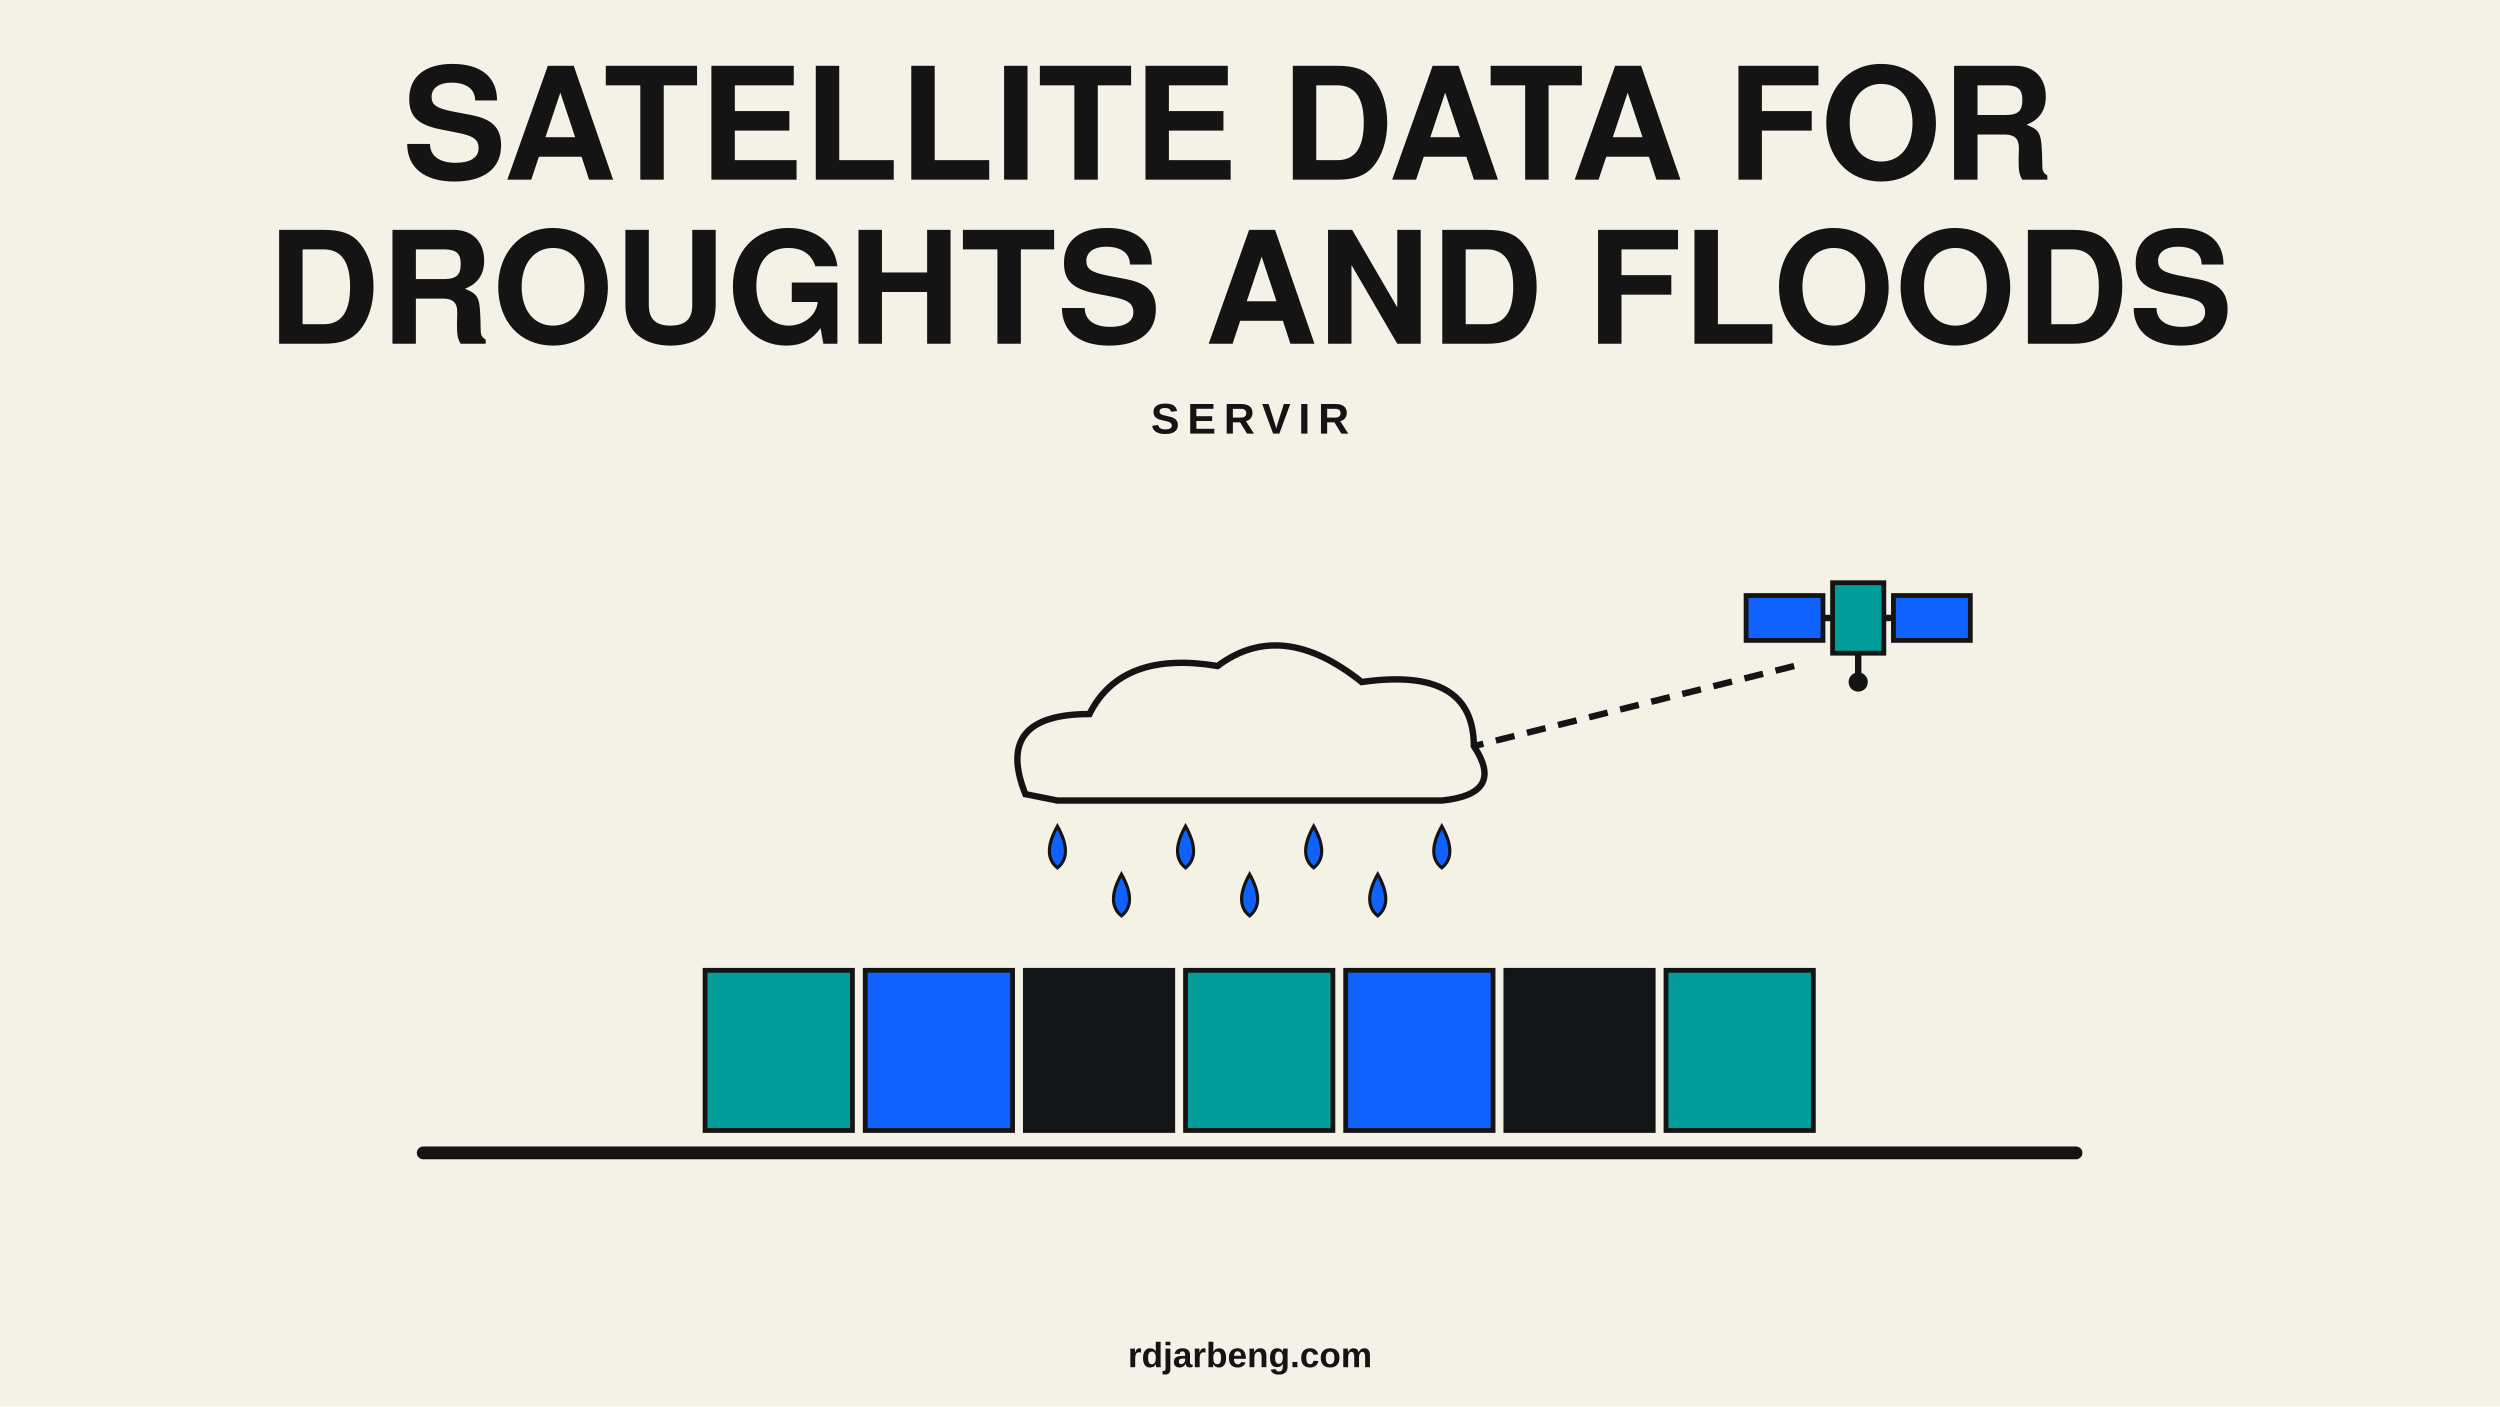
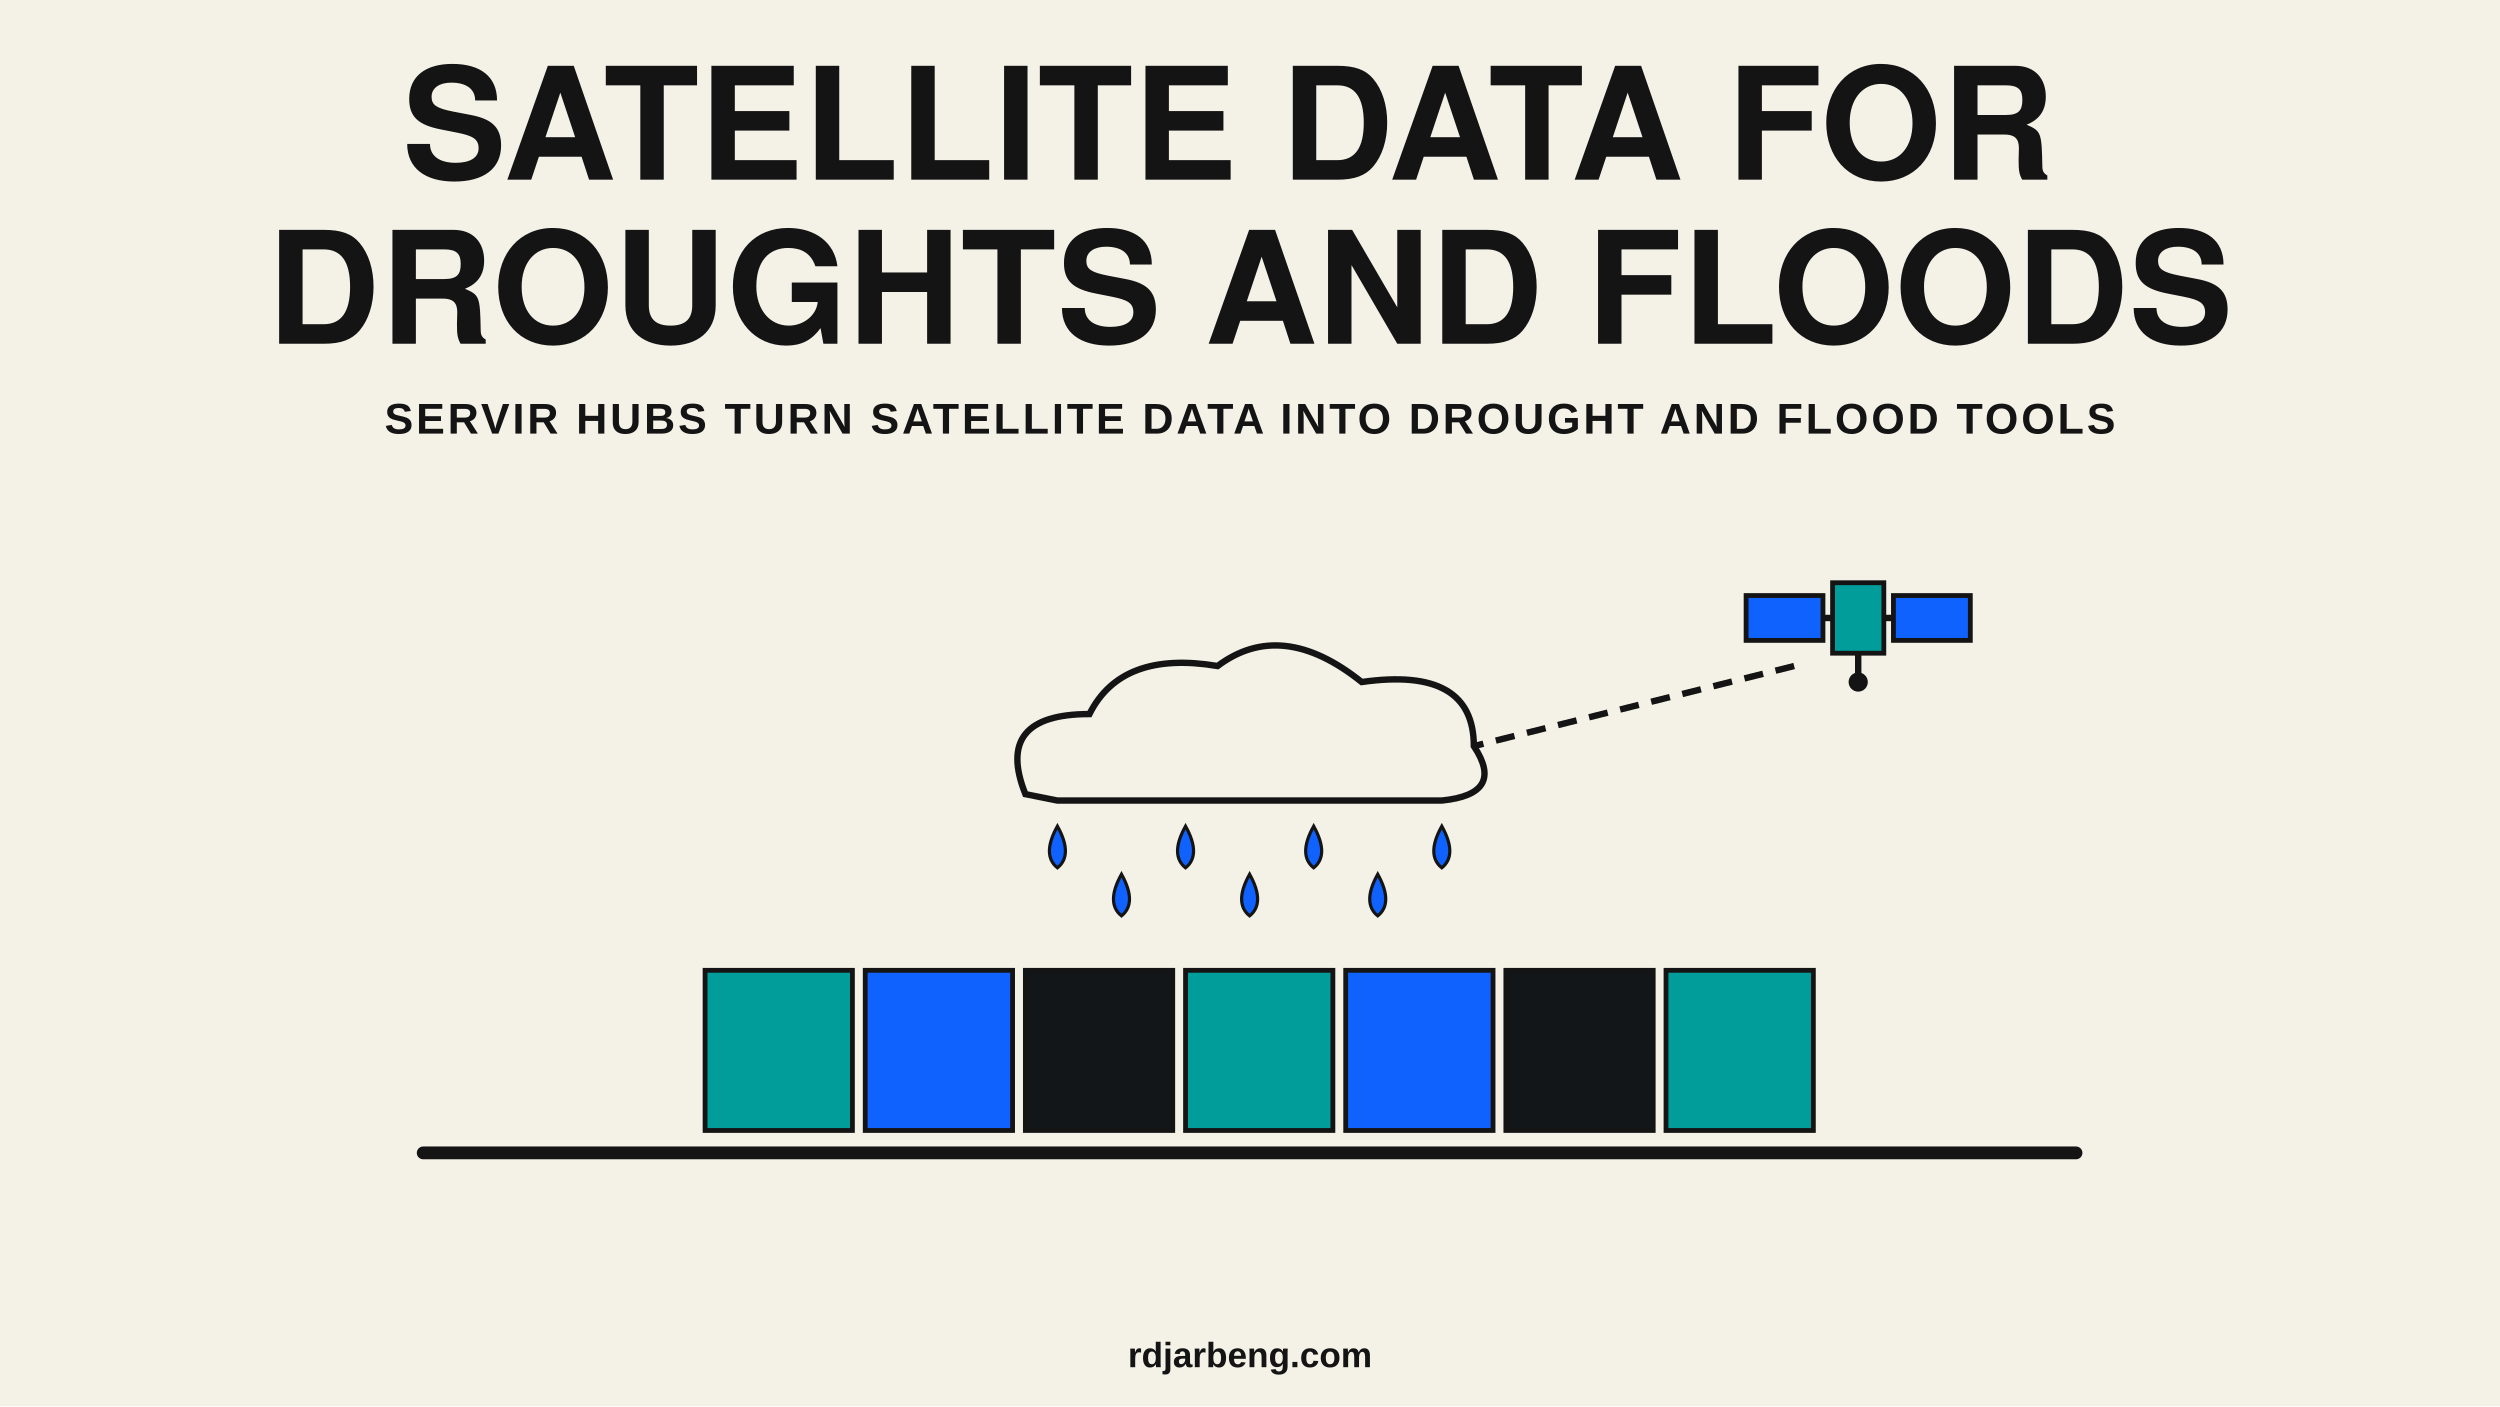
<svg xmlns="http://www.w3.org/2000/svg" viewBox="0 0 1280 720" width="1280" height="720">
  <rect width="1280" height="720" fill="#f4f1e6" />
  <g fill="#141414" font-family="'Arial Black', 'Helvetica Neue', Impact, sans-serif" text-anchor="middle">
    <text x="640" y="92" font-size="80" font-weight="900">
      <tspan x="640" dy="0">SATELLITE DATA FOR</tspan>
      <tspan x="640" dy="84">DROUGHTS AND FLOODS</tspan>
    </text>
-     <text x="640" y="222" font-size="22" font-weight="700" letter-spacing="4" font-family="Arial, Helvetica, sans-serif">SERVIR</text>
+     <text x="640" y="222" font-size="22" font-weight="700" letter-spacing="1.5" font-family="Arial, Helvetica, sans-serif">SERVIR HUBS TURN SATELLITE DATA INTO DROUGHT AND FLOOD TOOLS</text>
  </g>
  <g transform="translate(115 95) scale(0.82)">
    <g transform="translate(1020 270) scale(1.0)">
      <rect x="-70" y="-14" width="48" height="28" fill="#0f62fe" stroke="#141414" stroke-width="3" />
      <rect x="22" y="-14" width="48" height="28" fill="#0f62fe" stroke="#141414" stroke-width="3" />
      <line x1="-22" y1="0" x2="-14" y2="0" stroke="#141414" stroke-width="4" />
      <line x1="14" y1="0" x2="22" y2="0" stroke="#141414" stroke-width="4" />
      <rect x="-16" y="-22" width="32" height="44" fill="#009d9a" stroke="#141414" stroke-width="3" />
      <line x1="0" y1="22" x2="0" y2="36" stroke="#141414" stroke-width="4" />
      <circle cx="0" cy="40" r="6" fill="#141414" />
    </g>
    <path d="M980 300 L780 350" stroke="#141414" stroke-width="4" stroke-dasharray="12 8" />
    <path d="M500 380 Q480 330 540 330 Q560 290 620 300 Q660 270 710 310 Q780 300 780 350 Q800 380 760 384 H520 Z" fill="#f4f1e6" stroke="#141414" stroke-width="4" />
    <path d="M520 400 q-10 18 0 26 q10 -8 0 -26 Z" fill="#0f62fe" stroke="#141414" stroke-width="2" />
    <path d="M560 430 q-10 18 0 26 q10 -8 0 -26 Z" fill="#0f62fe" stroke="#141414" stroke-width="2" />
    <path d="M600 400 q-10 18 0 26 q10 -8 0 -26 Z" fill="#0f62fe" stroke="#141414" stroke-width="2" />
    <path d="M640 430 q-10 18 0 26 q10 -8 0 -26 Z" fill="#0f62fe" stroke="#141414" stroke-width="2" />
    <path d="M680 400 q-10 18 0 26 q10 -8 0 -26 Z" fill="#0f62fe" stroke="#141414" stroke-width="2" />
    <path d="M720 430 q-10 18 0 26 q10 -8 0 -26 Z" fill="#0f62fe" stroke="#141414" stroke-width="2" />
    <path d="M760 400 q-10 18 0 26 q10 -8 0 -26 Z" fill="#0f62fe" stroke="#141414" stroke-width="2" />
    <rect x="300" y="490" width="92" height="100" fill="#009d9a" stroke="#141414" stroke-width="3" />
    <rect x="400" y="490" width="92" height="100" fill="#0f62fe" stroke="#141414" stroke-width="3" />
    <rect x="500" y="490" width="92" height="100" fill="#121619" stroke="#141414" stroke-width="3" />
    <rect x="600" y="490" width="92" height="100" fill="#009d9a" stroke="#141414" stroke-width="3" />
    <rect x="700" y="490" width="92" height="100" fill="#0f62fe" stroke="#141414" stroke-width="3" />
    <rect x="800" y="490" width="92" height="100" fill="#121619" stroke="#141414" stroke-width="3" />
    <rect x="900" y="490" width="92" height="100" fill="#009d9a" stroke="#141414" stroke-width="3" />
    <rect x="120" y="600" width="1040" height="8" rx="4" fill="#141414" />
  </g>
  <text x="640" y="700" font-family="Arial, Helvetica, sans-serif" font-size="18" font-weight="600" fill="#141414" text-anchor="middle">rdjarbeng.com</text>
</svg>
